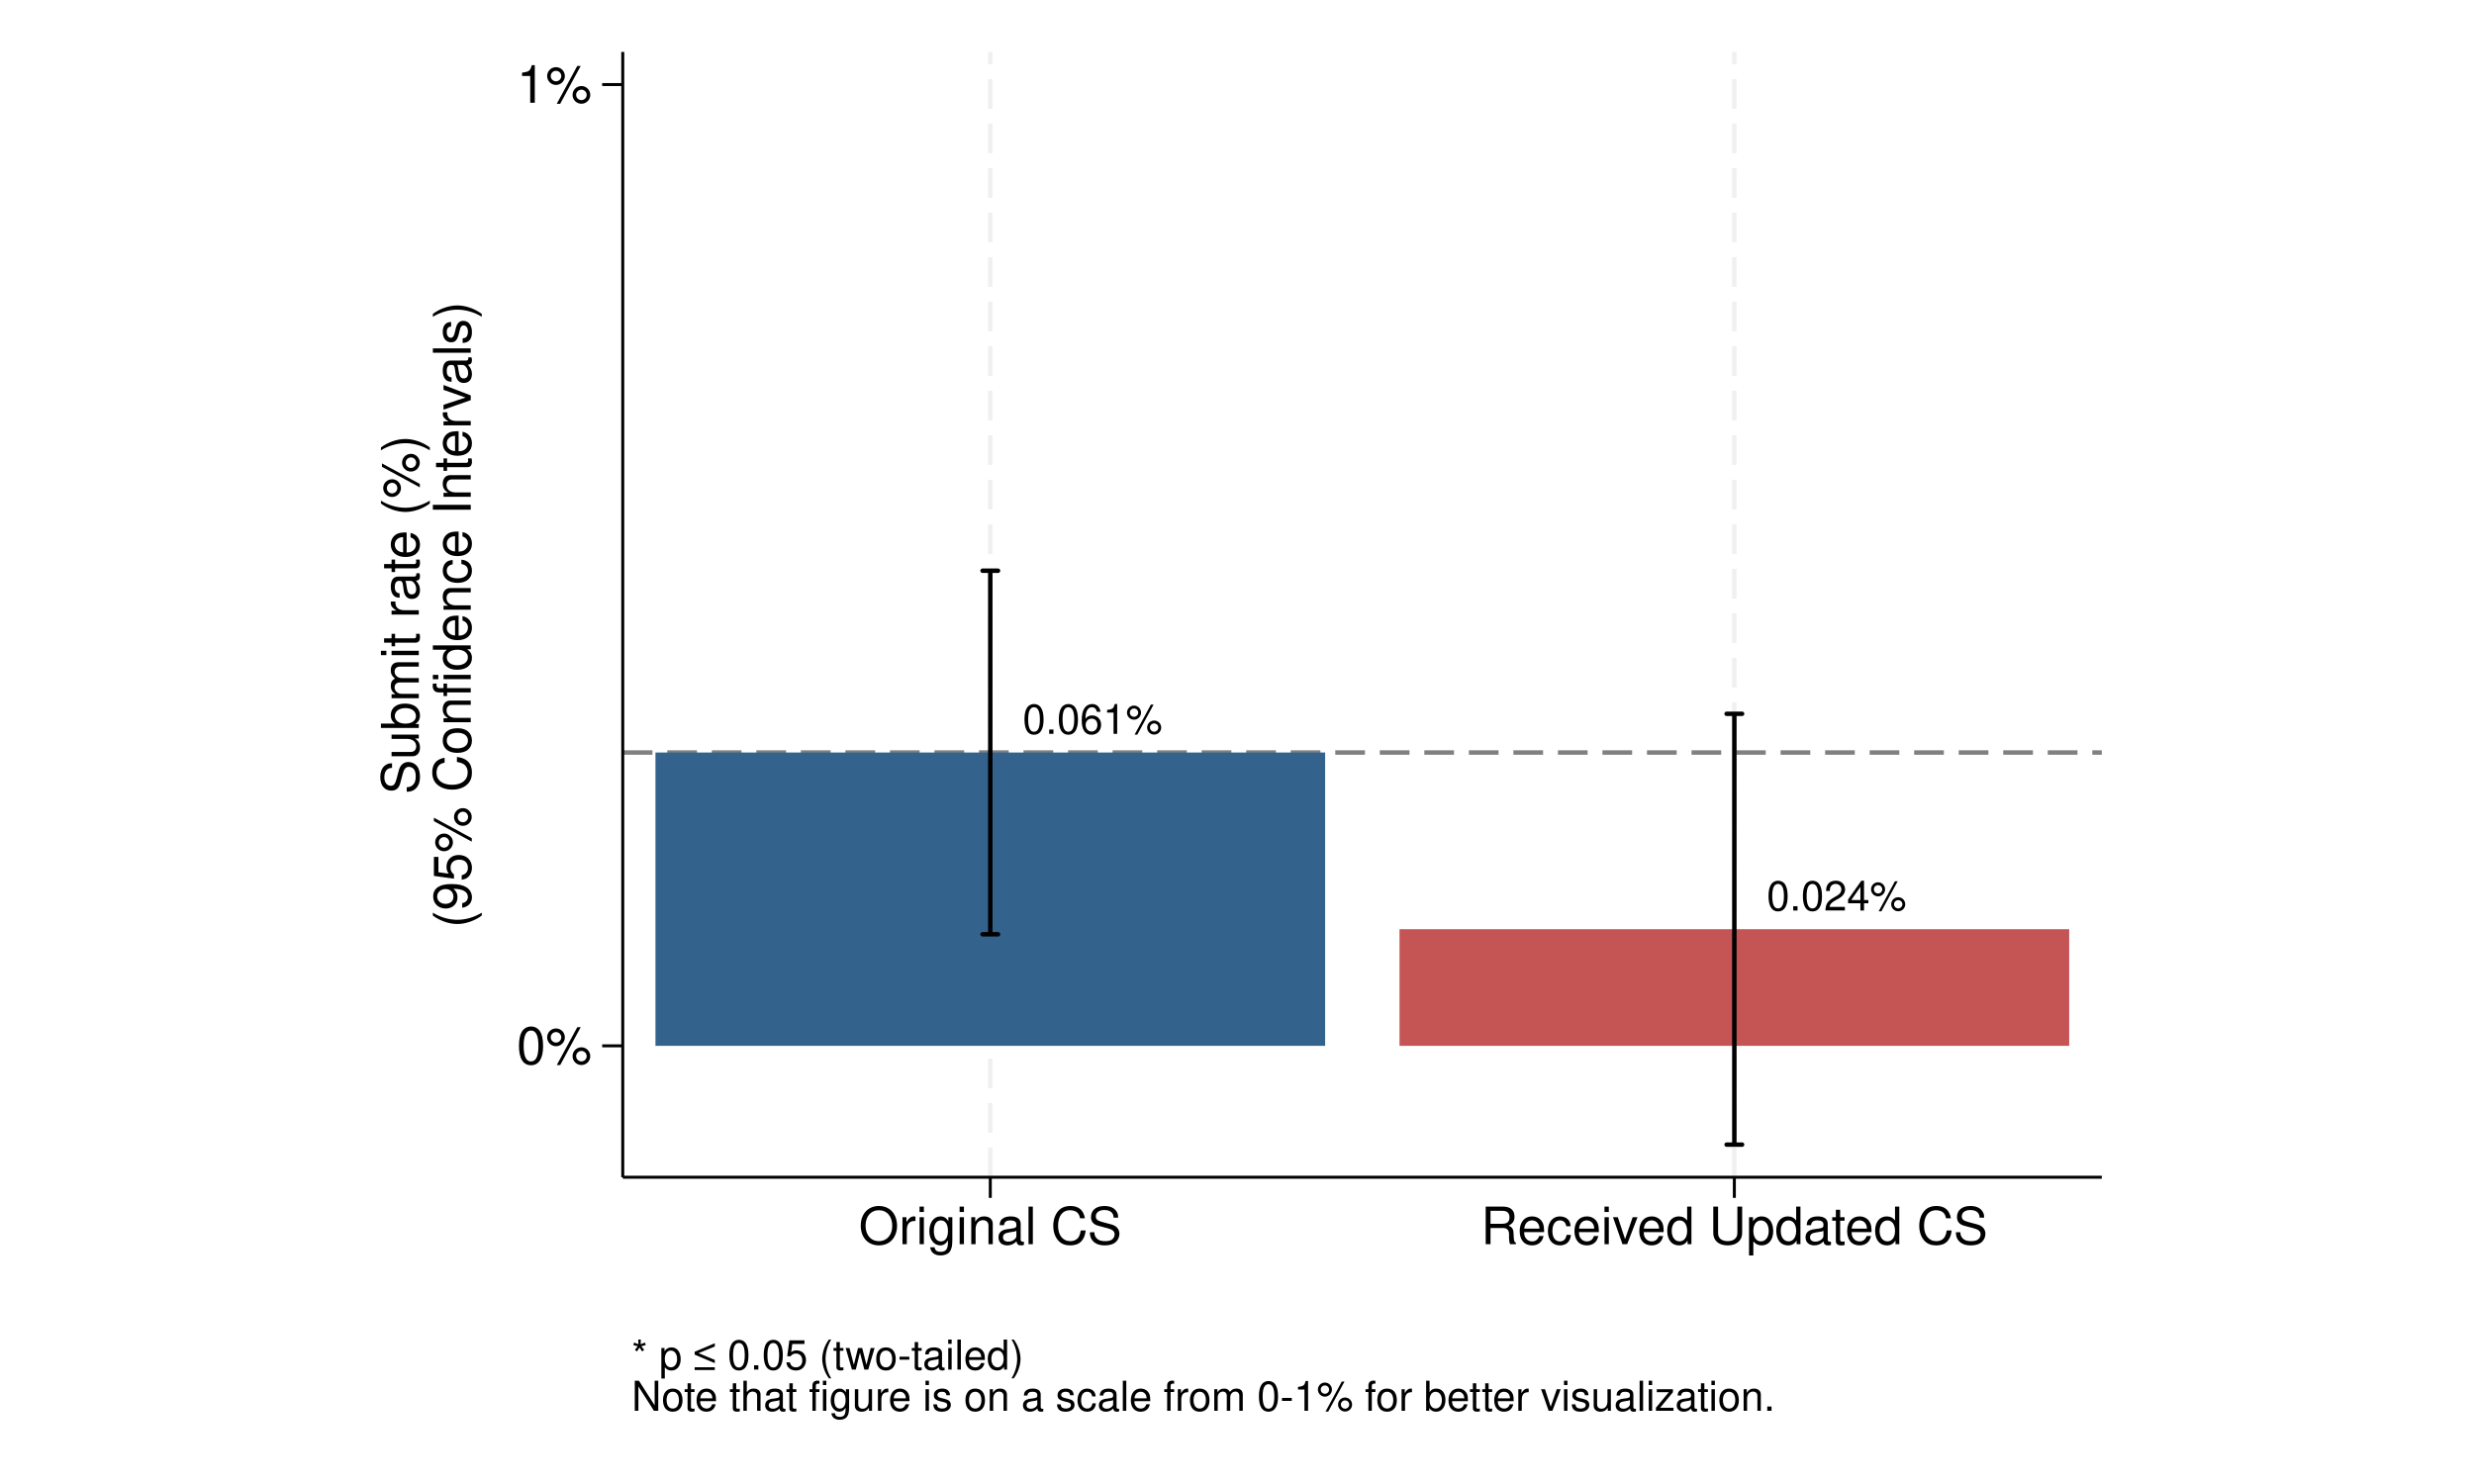
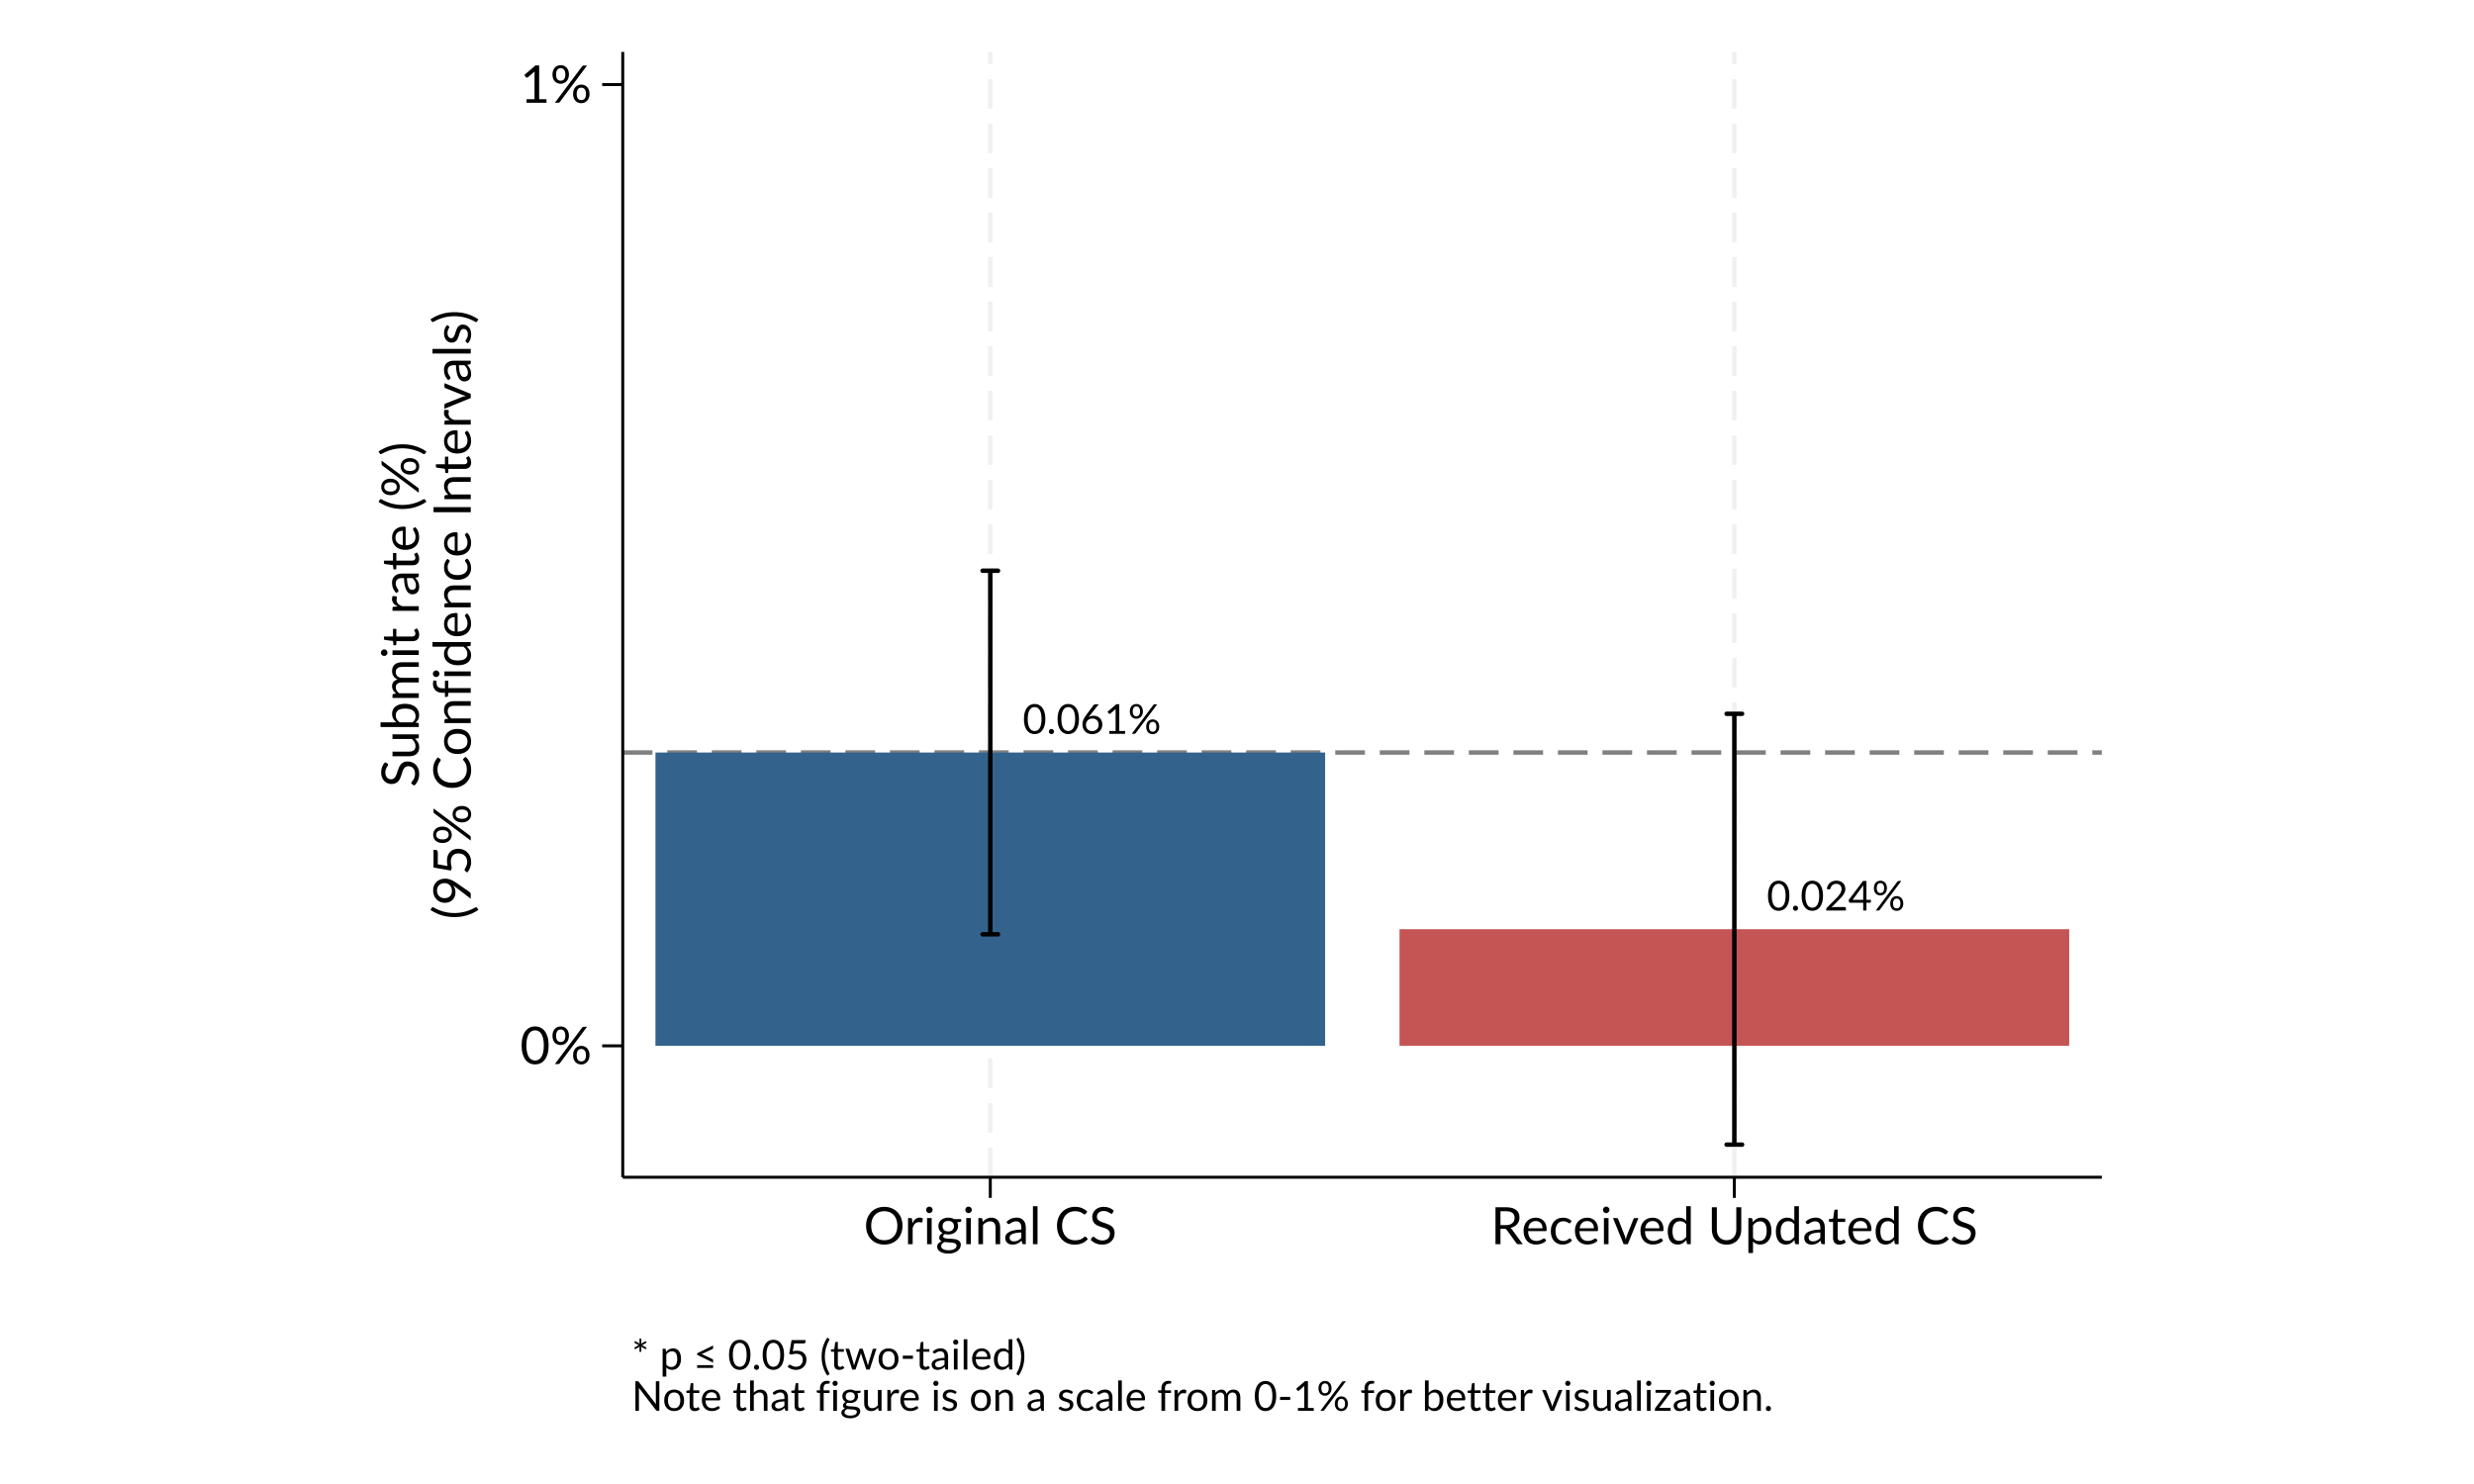
<svg xmlns="http://www.w3.org/2000/svg" version="1.1" width="7.500in" height="4.500in" viewBox="0 0 5400 3240">
  <rect x="0" y="0" width="5400" height="3240" style="fill:#FFFFFF;stroke:none" />
  <rect x="0.00" y="0.00" width="5400.00" height="3240.00" style="fill:#FFFFFF" />
  <rect x="3.24" y="3.24" width="5393.52" height="3233.52" style="fill:none;stroke:#FFFFFF;stroke-opacity:0.00;stroke-width:6.48" />
  <rect x="1359.28" y="113.40" width="3228.36" height="2456.83" style="fill:#FFFFFF" />
  <rect x="1362.52" y="116.64" width="3221.88" height="2450.35" style="fill:none;stroke:#FFFFFF;stroke-width:6.48" />
  <line x1="2161.52" y1="2570.23" x2="2161.52" y2="2505.43" style="stroke:#F0F0F0;stroke-width:9.72" />
  <line x1="2161.52" y1="2473.03" x2="2161.52" y2="2408.23" style="stroke:#F0F0F0;stroke-width:9.72" />
  <line x1="2161.52" y1="2375.83" x2="2161.52" y2="2311.03" style="stroke:#F0F0F0;stroke-width:9.72" />
  <line x1="2161.52" y1="2278.63" x2="2161.52" y2="2213.83" style="stroke:#F0F0F0;stroke-width:9.72" />
  <line x1="2161.52" y1="2181.43" x2="2161.52" y2="2116.63" style="stroke:#F0F0F0;stroke-width:9.72" />
  <line x1="2161.52" y1="2084.23" x2="2161.52" y2="2019.43" style="stroke:#F0F0F0;stroke-width:9.72" />
  <line x1="2161.52" y1="1987.03" x2="2161.52" y2="1922.23" style="stroke:#F0F0F0;stroke-width:9.72" />
  <line x1="2161.52" y1="1889.83" x2="2161.52" y2="1825.03" style="stroke:#F0F0F0;stroke-width:9.72" />
  <line x1="2161.52" y1="1792.63" x2="2161.52" y2="1727.83" style="stroke:#F0F0F0;stroke-width:9.72" />
  <line x1="2161.52" y1="1695.43" x2="2161.52" y2="1630.63" style="stroke:#F0F0F0;stroke-width:9.72" />
  <line x1="2161.52" y1="1598.23" x2="2161.52" y2="1533.43" style="stroke:#F0F0F0;stroke-width:9.72" />
  <line x1="2161.52" y1="1501.03" x2="2161.52" y2="1436.23" style="stroke:#F0F0F0;stroke-width:9.72" />
  <line x1="2161.52" y1="1403.83" x2="2161.52" y2="1339.03" style="stroke:#F0F0F0;stroke-width:9.72" />
  <line x1="2161.52" y1="1306.63" x2="2161.52" y2="1241.83" style="stroke:#F0F0F0;stroke-width:9.72" />
  <line x1="2161.52" y1="1209.43" x2="2161.52" y2="1144.63" style="stroke:#F0F0F0;stroke-width:9.72" />
  <line x1="2161.52" y1="1112.23" x2="2161.52" y2="1047.43" style="stroke:#F0F0F0;stroke-width:9.72" />
  <line x1="2161.52" y1="1015.03" x2="2161.52" y2="950.23" style="stroke:#F0F0F0;stroke-width:9.72" />
  <line x1="2161.52" y1="917.83" x2="2161.52" y2="853.03" style="stroke:#F0F0F0;stroke-width:9.72" />
  <line x1="2161.52" y1="820.63" x2="2161.52" y2="755.83" style="stroke:#F0F0F0;stroke-width:9.72" />
  <line x1="2161.52" y1="723.43" x2="2161.52" y2="658.63" style="stroke:#F0F0F0;stroke-width:9.72" />
  <line x1="2161.52" y1="626.23" x2="2161.52" y2="561.43" style="stroke:#F0F0F0;stroke-width:9.72" />
  <line x1="2161.52" y1="529.03" x2="2161.52" y2="464.23" style="stroke:#F0F0F0;stroke-width:9.72" />
  <line x1="2161.52" y1="431.83" x2="2161.52" y2="367.03" style="stroke:#F0F0F0;stroke-width:9.72" />
  <line x1="2161.52" y1="334.63" x2="2161.52" y2="269.83" style="stroke:#F0F0F0;stroke-width:9.72" />
  <line x1="2161.52" y1="237.43" x2="2161.52" y2="172.63" style="stroke:#F0F0F0;stroke-width:9.72" />
  <line x1="2161.52" y1="140.23" x2="2161.52" y2="113.40" style="stroke:#F0F0F0;stroke-width:9.72" />
  <line x1="3785.57" y1="2570.23" x2="3785.57" y2="2505.43" style="stroke:#F0F0F0;stroke-width:9.72" />
  <line x1="3785.57" y1="2473.03" x2="3785.57" y2="2408.23" style="stroke:#F0F0F0;stroke-width:9.72" />
  <line x1="3785.57" y1="2375.83" x2="3785.57" y2="2311.03" style="stroke:#F0F0F0;stroke-width:9.72" />
  <line x1="3785.57" y1="2278.63" x2="3785.57" y2="2213.83" style="stroke:#F0F0F0;stroke-width:9.72" />
  <line x1="3785.57" y1="2181.43" x2="3785.57" y2="2116.63" style="stroke:#F0F0F0;stroke-width:9.72" />
  <line x1="3785.57" y1="2084.23" x2="3785.57" y2="2019.43" style="stroke:#F0F0F0;stroke-width:9.72" />
  <line x1="3785.57" y1="1987.03" x2="3785.57" y2="1922.23" style="stroke:#F0F0F0;stroke-width:9.72" />
  <line x1="3785.57" y1="1889.83" x2="3785.57" y2="1825.03" style="stroke:#F0F0F0;stroke-width:9.72" />
  <line x1="3785.57" y1="1792.63" x2="3785.57" y2="1727.83" style="stroke:#F0F0F0;stroke-width:9.72" />
  <line x1="3785.57" y1="1695.43" x2="3785.57" y2="1630.63" style="stroke:#F0F0F0;stroke-width:9.72" />
  <line x1="3785.57" y1="1598.23" x2="3785.57" y2="1533.43" style="stroke:#F0F0F0;stroke-width:9.72" />
  <line x1="3785.57" y1="1501.03" x2="3785.57" y2="1436.23" style="stroke:#F0F0F0;stroke-width:9.72" />
  <line x1="3785.57" y1="1403.83" x2="3785.57" y2="1339.03" style="stroke:#F0F0F0;stroke-width:9.72" />
  <line x1="3785.57" y1="1306.63" x2="3785.57" y2="1241.83" style="stroke:#F0F0F0;stroke-width:9.72" />
  <line x1="3785.57" y1="1209.43" x2="3785.57" y2="1144.63" style="stroke:#F0F0F0;stroke-width:9.72" />
  <line x1="3785.57" y1="1112.23" x2="3785.57" y2="1047.43" style="stroke:#F0F0F0;stroke-width:9.72" />
  <line x1="3785.57" y1="1015.03" x2="3785.57" y2="950.23" style="stroke:#F0F0F0;stroke-width:9.72" />
  <line x1="3785.57" y1="917.83" x2="3785.57" y2="853.03" style="stroke:#F0F0F0;stroke-width:9.72" />
  <line x1="3785.57" y1="820.63" x2="3785.57" y2="755.83" style="stroke:#F0F0F0;stroke-width:9.72" />
  <line x1="3785.57" y1="723.43" x2="3785.57" y2="658.63" style="stroke:#F0F0F0;stroke-width:9.72" />
  <line x1="3785.57" y1="626.23" x2="3785.57" y2="561.43" style="stroke:#F0F0F0;stroke-width:9.72" />
  <line x1="3785.57" y1="529.03" x2="3785.57" y2="464.23" style="stroke:#F0F0F0;stroke-width:9.72" />
  <line x1="3785.57" y1="431.83" x2="3785.57" y2="367.03" style="stroke:#F0F0F0;stroke-width:9.72" />
  <line x1="3785.57" y1="334.63" x2="3785.57" y2="269.83" style="stroke:#F0F0F0;stroke-width:9.72" />
  <line x1="3785.57" y1="237.43" x2="3785.57" y2="172.63" style="stroke:#F0F0F0;stroke-width:9.72" />
  <line x1="3785.57" y1="140.23" x2="3785.57" y2="113.40" style="stroke:#F0F0F0;stroke-width:9.72" />
  <line x1="1359.28" y1="1642.95" x2="1424.08" y2="1642.95" style="stroke:#808080;stroke-width:9.72" />
  <line x1="1456.48" y1="1642.95" x2="1521.28" y2="1642.95" style="stroke:#808080;stroke-width:9.72" />
  <line x1="1553.68" y1="1642.95" x2="1618.48" y2="1642.95" style="stroke:#808080;stroke-width:9.72" />
  <line x1="1650.88" y1="1642.95" x2="1715.68" y2="1642.95" style="stroke:#808080;stroke-width:9.72" />
  <line x1="1748.08" y1="1642.95" x2="1812.88" y2="1642.95" style="stroke:#808080;stroke-width:9.72" />
  <line x1="1845.28" y1="1642.95" x2="1910.08" y2="1642.95" style="stroke:#808080;stroke-width:9.72" />
  <line x1="1942.48" y1="1642.95" x2="2007.28" y2="1642.95" style="stroke:#808080;stroke-width:9.72" />
  <line x1="2039.68" y1="1642.95" x2="2104.48" y2="1642.95" style="stroke:#808080;stroke-width:9.72" />
  <line x1="2136.88" y1="1642.95" x2="2201.68" y2="1642.95" style="stroke:#808080;stroke-width:9.72" />
  <line x1="2234.08" y1="1642.95" x2="2298.88" y2="1642.95" style="stroke:#808080;stroke-width:9.72" />
  <line x1="2331.28" y1="1642.95" x2="2396.08" y2="1642.95" style="stroke:#808080;stroke-width:9.72" />
  <line x1="2428.48" y1="1642.95" x2="2493.28" y2="1642.95" style="stroke:#808080;stroke-width:9.72" />
  <line x1="2525.68" y1="1642.95" x2="2590.48" y2="1642.95" style="stroke:#808080;stroke-width:9.72" />
  <line x1="2622.88" y1="1642.95" x2="2687.68" y2="1642.95" style="stroke:#808080;stroke-width:9.72" />
  <line x1="2720.08" y1="1642.95" x2="2784.88" y2="1642.95" style="stroke:#808080;stroke-width:9.72" />
  <line x1="2817.28" y1="1642.95" x2="2882.08" y2="1642.95" style="stroke:#808080;stroke-width:9.72" />
  <line x1="2914.48" y1="1642.95" x2="2979.28" y2="1642.95" style="stroke:#808080;stroke-width:9.72" />
  <line x1="3011.68" y1="1642.95" x2="3076.48" y2="1642.95" style="stroke:#808080;stroke-width:9.72" />
  <line x1="3108.88" y1="1642.95" x2="3173.68" y2="1642.95" style="stroke:#808080;stroke-width:9.72" />
  <line x1="3206.08" y1="1642.95" x2="3270.88" y2="1642.95" style="stroke:#808080;stroke-width:9.72" />
  <line x1="3303.28" y1="1642.95" x2="3368.08" y2="1642.95" style="stroke:#808080;stroke-width:9.72" />
  <line x1="3400.48" y1="1642.95" x2="3465.28" y2="1642.95" style="stroke:#808080;stroke-width:9.72" />
  <line x1="3497.68" y1="1642.95" x2="3562.48" y2="1642.95" style="stroke:#808080;stroke-width:9.72" />
  <line x1="3594.88" y1="1642.95" x2="3659.68" y2="1642.95" style="stroke:#808080;stroke-width:9.72" />
  <line x1="3692.08" y1="1642.95" x2="3756.88" y2="1642.95" style="stroke:#808080;stroke-width:9.72" />
  <line x1="3789.28" y1="1642.95" x2="3854.08" y2="1642.95" style="stroke:#808080;stroke-width:9.72" />
  <line x1="3886.48" y1="1642.95" x2="3951.28" y2="1642.95" style="stroke:#808080;stroke-width:9.72" />
  <line x1="3983.68" y1="1642.95" x2="4048.48" y2="1642.95" style="stroke:#808080;stroke-width:9.72" />
  <line x1="4080.88" y1="1642.95" x2="4145.68" y2="1642.95" style="stroke:#808080;stroke-width:9.72" />
  <line x1="4178.08" y1="1642.95" x2="4242.88" y2="1642.95" style="stroke:#808080;stroke-width:9.72" />
  <line x1="4275.28" y1="1642.95" x2="4340.08" y2="1642.95" style="stroke:#808080;stroke-width:9.72" />
  <line x1="4372.48" y1="1642.95" x2="4437.28" y2="1642.95" style="stroke:#808080;stroke-width:9.72" />
  <line x1="4469.68" y1="1642.95" x2="4534.48" y2="1642.95" style="stroke:#808080;stroke-width:9.72" />
  <line x1="4566.88" y1="1642.95" x2="4587.64" y2="1642.95" style="stroke:#808080;stroke-width:9.72" />
  <rect x="1430.66" y="1642.95" width="1461.71" height="640.41" style="fill:#33638D" />
  <rect x="1433.90" y="1646.19" width="1455.23" height="633.93" style="fill:none;stroke:#000000;stroke-opacity:0.00;stroke-width:6.48" />
  <rect x="3054.71" y="2028.71" width="1461.71" height="254.64" style="fill:#C55454" />
  <rect x="3057.95" y="2031.95" width="1455.23" height="248.16" style="fill:none;stroke:#000000;stroke-opacity:0.00;stroke-width:6.48" />
-   <text x="2232.23" y="1602.11" style="font-family:'Helvetica';font-size:89.94px;fill:#000000">0.061%</text>
-   <text x="3856.28" y="1987.88" style="font-family:'Helvetica';font-size:89.94px;fill:#000000">0.024%</text>
+   <text x="2232.23" y="1602.11" style="font-family:'Lato';font-size:89.94px;fill:#000000">0.061%</text>
+   <text x="3856.28" y="1987.88" style="font-family:'Lato';font-size:89.94px;fill:#000000">0.024%</text>
  <line x1="2161.52" y1="1246.05" x2="2161.52" y2="2039.85" style="stroke:#000000;stroke-width:9.72" />
  <line x1="2144.64" y1="2039.85" x2="2178.39" y2="2039.85" stroke-linecap="round" style="stroke:#000000;stroke-width:9.72" />
  <line x1="2144.64" y1="1246.05" x2="2178.39" y2="1246.05" stroke-linecap="round" style="stroke:#000000;stroke-width:9.72" />
  <line x1="3785.57" y1="1558.41" x2="3785.57" y2="2499.02" style="stroke:#000000;stroke-width:9.72" />
  <line x1="3768.69" y1="2499.02" x2="3802.44" y2="2499.02" stroke-linecap="round" style="stroke:#000000;stroke-width:9.72" />
  <line x1="3768.69" y1="1558.41" x2="3802.44" y2="1558.41" stroke-linecap="round" style="stroke:#000000;stroke-width:9.72" />
  <line x1="1359.28" y1="2570.23" x2="1359.28" y2="113.40" style="stroke:#000000;stroke-width:6.48" />
  <line x1="1359.28" y1="2283.36" x2="1314.39" y2="2283.36" style="stroke:#000000;stroke-width:6.48" />
-   <text x="1291.78" y="2323.09" style="font-family:'Helvetica';font-size:113.40px;fill:#000000" text-anchor="end">0%</text>
+   <text x="1291.78" y="2323.09" style="font-family:'Lato';font-size:113.40px;fill:#000000" text-anchor="end">0%</text>
  <line x1="1359.28" y1="184.61" x2="1314.39" y2="184.61" style="stroke:#000000;stroke-width:6.48" />
-   <text x="1291.78" y="224.34" style="font-family:'Helvetica';font-size:113.40px;fill:#000000" text-anchor="end">1%</text>
-   <text x="914.10" y="1341.90" style="font-family:'Helvetica';font-size:113.40px;fill:#000000" transform="rotate(-90 914.10,1341.90)" text-anchor="middle">Submit rate (%)</text>
-   <text x="1027.50" y="1341.90" style="font-family:'Helvetica';font-size:113.40px;fill:#000000" transform="rotate(-90 1027.50,1341.90)" text-anchor="middle">(95% Confidence Intervals)</text>
+   <text x="1291.78" y="224.34" style="font-family:'Lato';font-size:113.40px;fill:#000000" text-anchor="end">1%</text>
+   <text x="914.10" y="1341.90" style="font-family:'Lato';font-size:113.40px;fill:#000000" transform="rotate(-90 914.10,1341.90)" text-anchor="middle">Submit rate (%)</text>
+   <text x="1027.50" y="1341.90" style="font-family:'Lato';font-size:113.40px;fill:#000000" transform="rotate(-90 1027.50,1341.90)" text-anchor="middle">(95% Confidence Intervals)</text>
  <line x1="1359.28" y1="2570.23" x2="4587.64" y2="2570.23" style="stroke:#000000;stroke-width:6.48" />
  <line x1="2161.52" y1="2570.23" x2="2161.52" y2="2615.29" style="stroke:#000000;stroke-width:6.48" />
-   <text x="2161.52" y="2716.44" style="font-family:'Helvetica';font-size:112.56px;fill:#000000" text-anchor="middle">Original CS</text>
+   <text x="2161.52" y="2716.44" style="font-family:'Lato';font-size:112.56px;fill:#000000" text-anchor="middle">Original CS</text>
  <line x1="3785.57" y1="2570.23" x2="3785.57" y2="2615.29" style="stroke:#000000;stroke-width:6.48" />
-   <text x="3785.57" y="2716.44" style="font-family:'Helvetica';font-size:112.56px;fill:#000000" text-anchor="middle">Received Updated CS</text>
-   <text x="1378.69" y="2900.07" style="font-family:'Helvetica';font-size:89.94px;fill:#000000"> </text>
-   <text x="1378.69" y="2990.18" style="font-family:'Helvetica';font-size:89.94px;fill:#000000">* p ≤ 0.05 (two-tailed)</text>
-   <text x="1378.69" y="3080.13" style="font-family:'Helvetica';font-size:89.94px;fill:#000000">Note that figure is on a scale from 0-1% for better visualization.</text>
+   <text x="3785.57" y="2716.44" style="font-family:'Lato';font-size:112.56px;fill:#000000" text-anchor="middle">Received Updated CS</text>
+   <text x="1378.69" y="2900.07" style="font-family:'Lato';font-size:89.94px;fill:#000000"> </text>
+   <text x="1378.69" y="2990.18" style="font-family:'Lato';font-size:89.94px;fill:#000000">* p ≤ 0.05 (two-tailed)</text>
+   <text x="1378.69" y="3080.13" style="font-family:'Lato';font-size:89.94px;fill:#000000">Note that figure is on a scale from 0-1% for better visualization.</text>
</svg>
